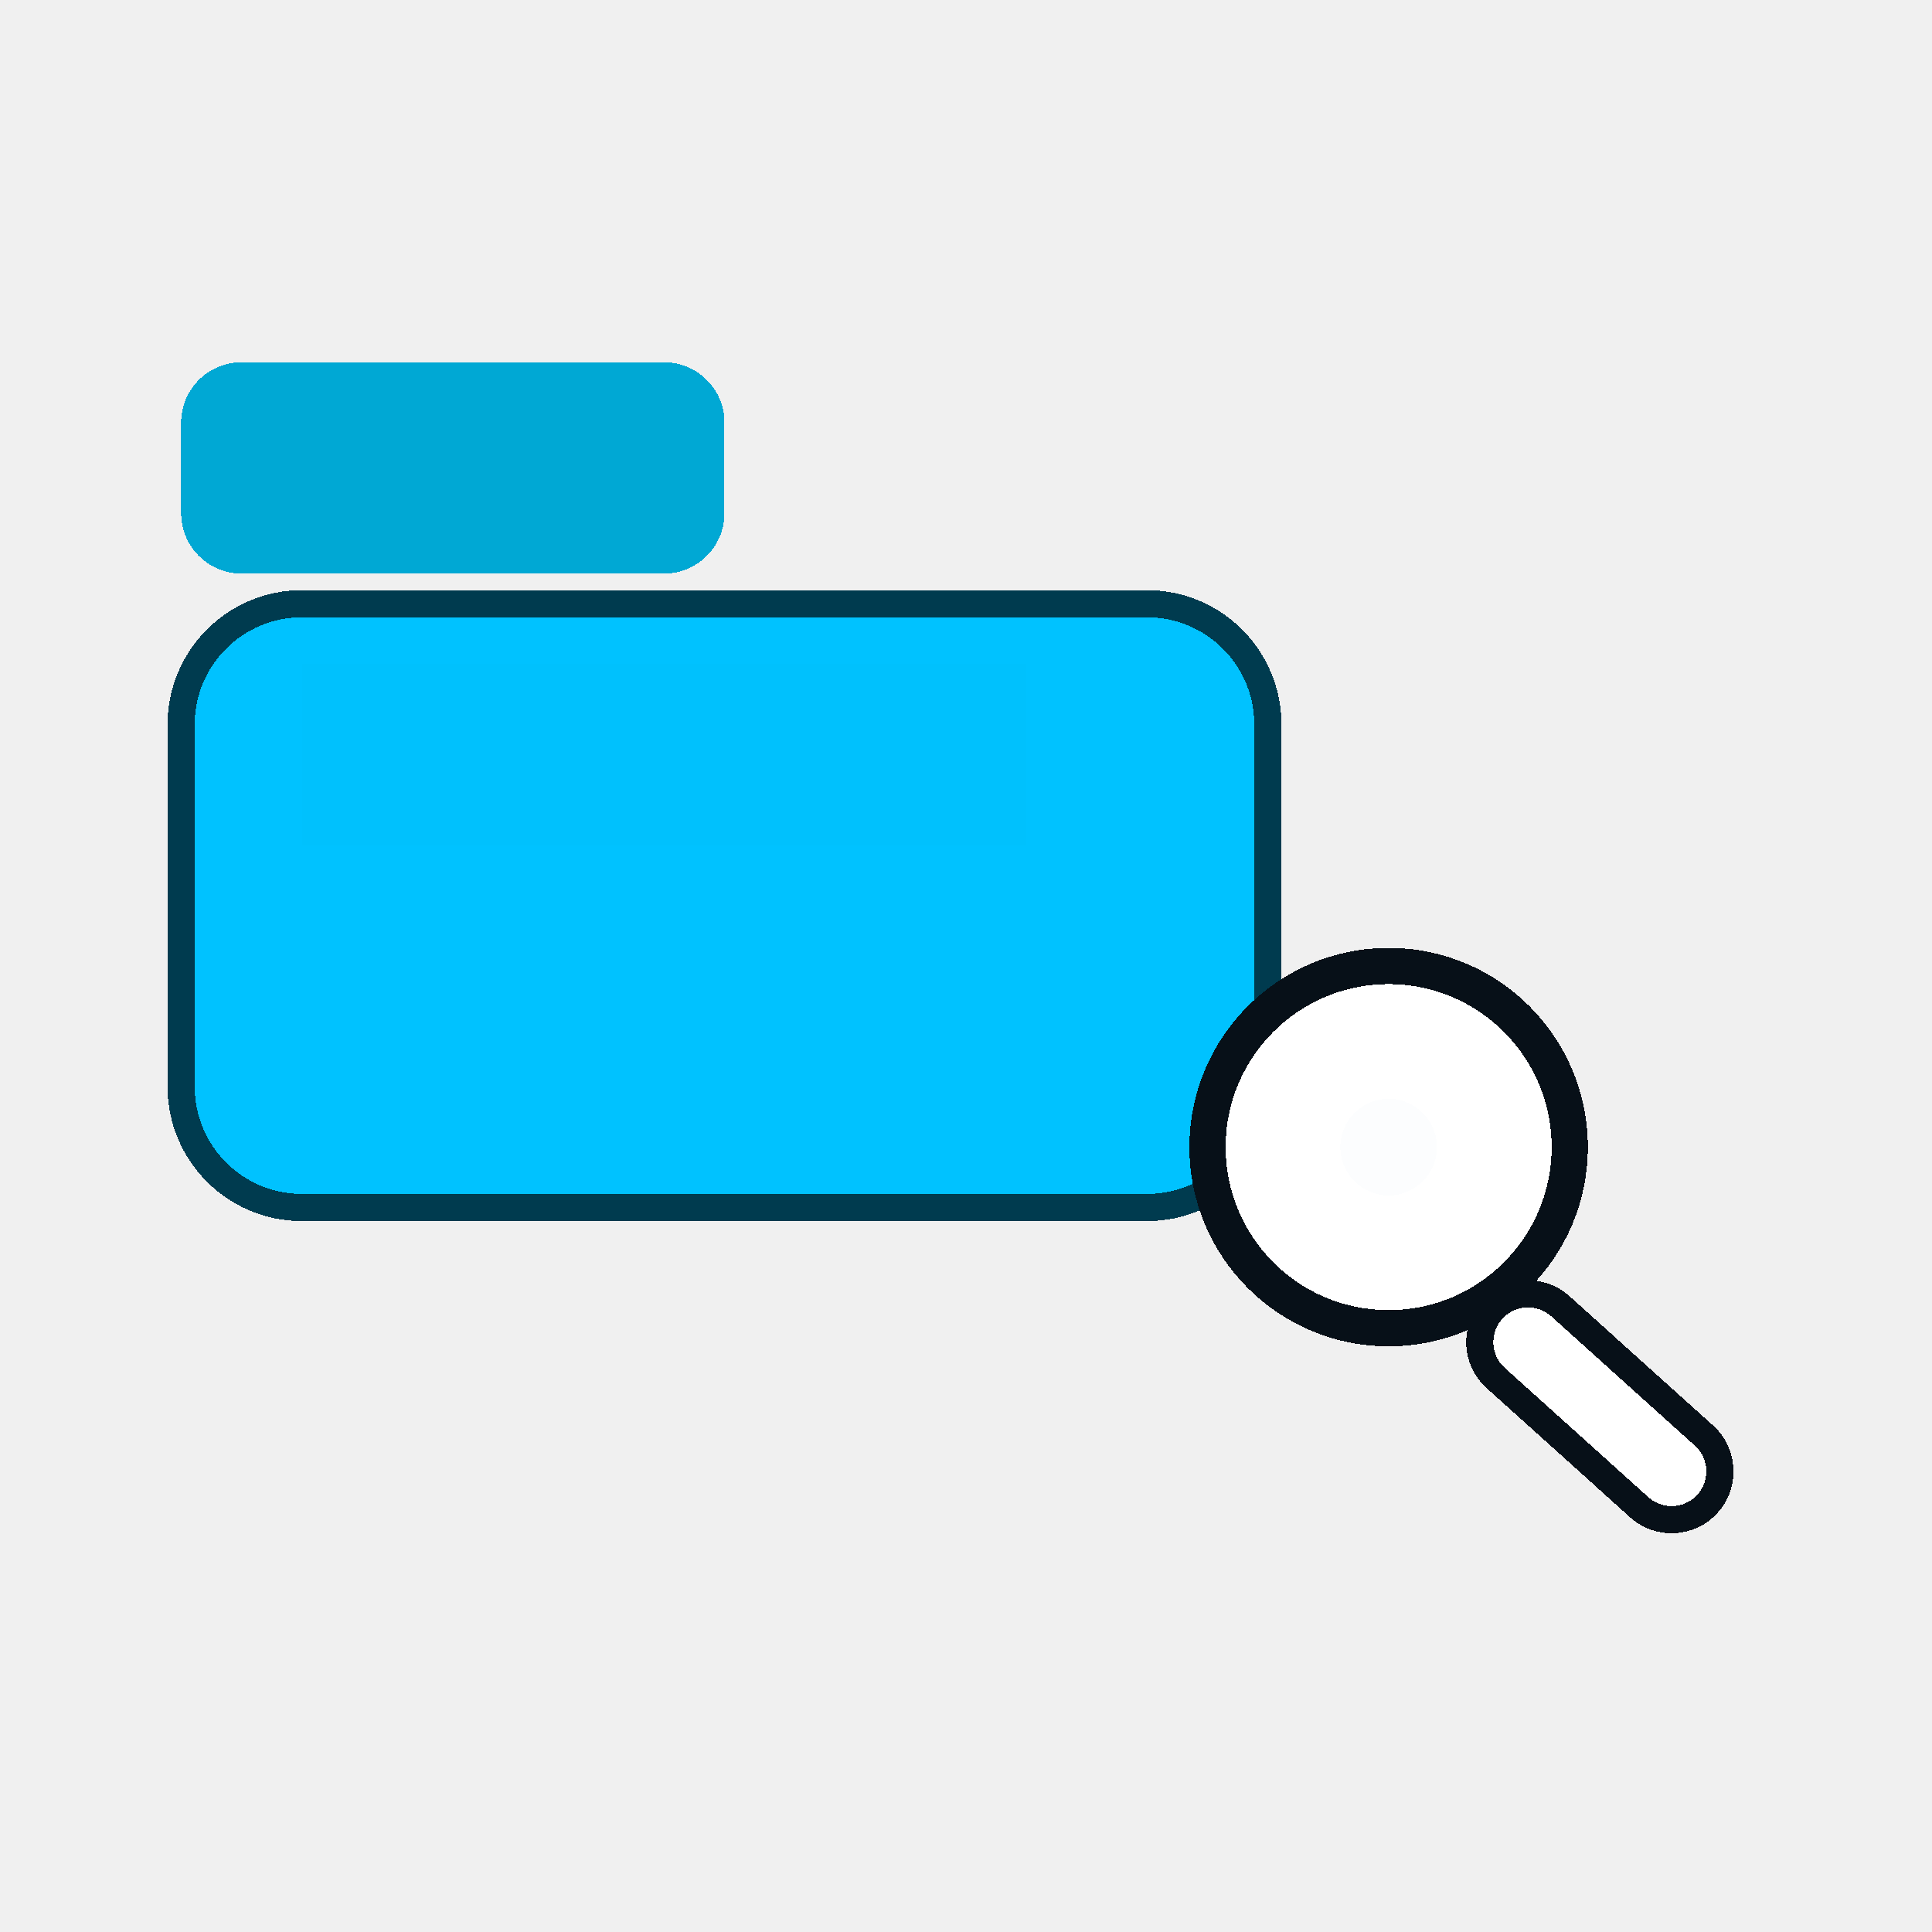
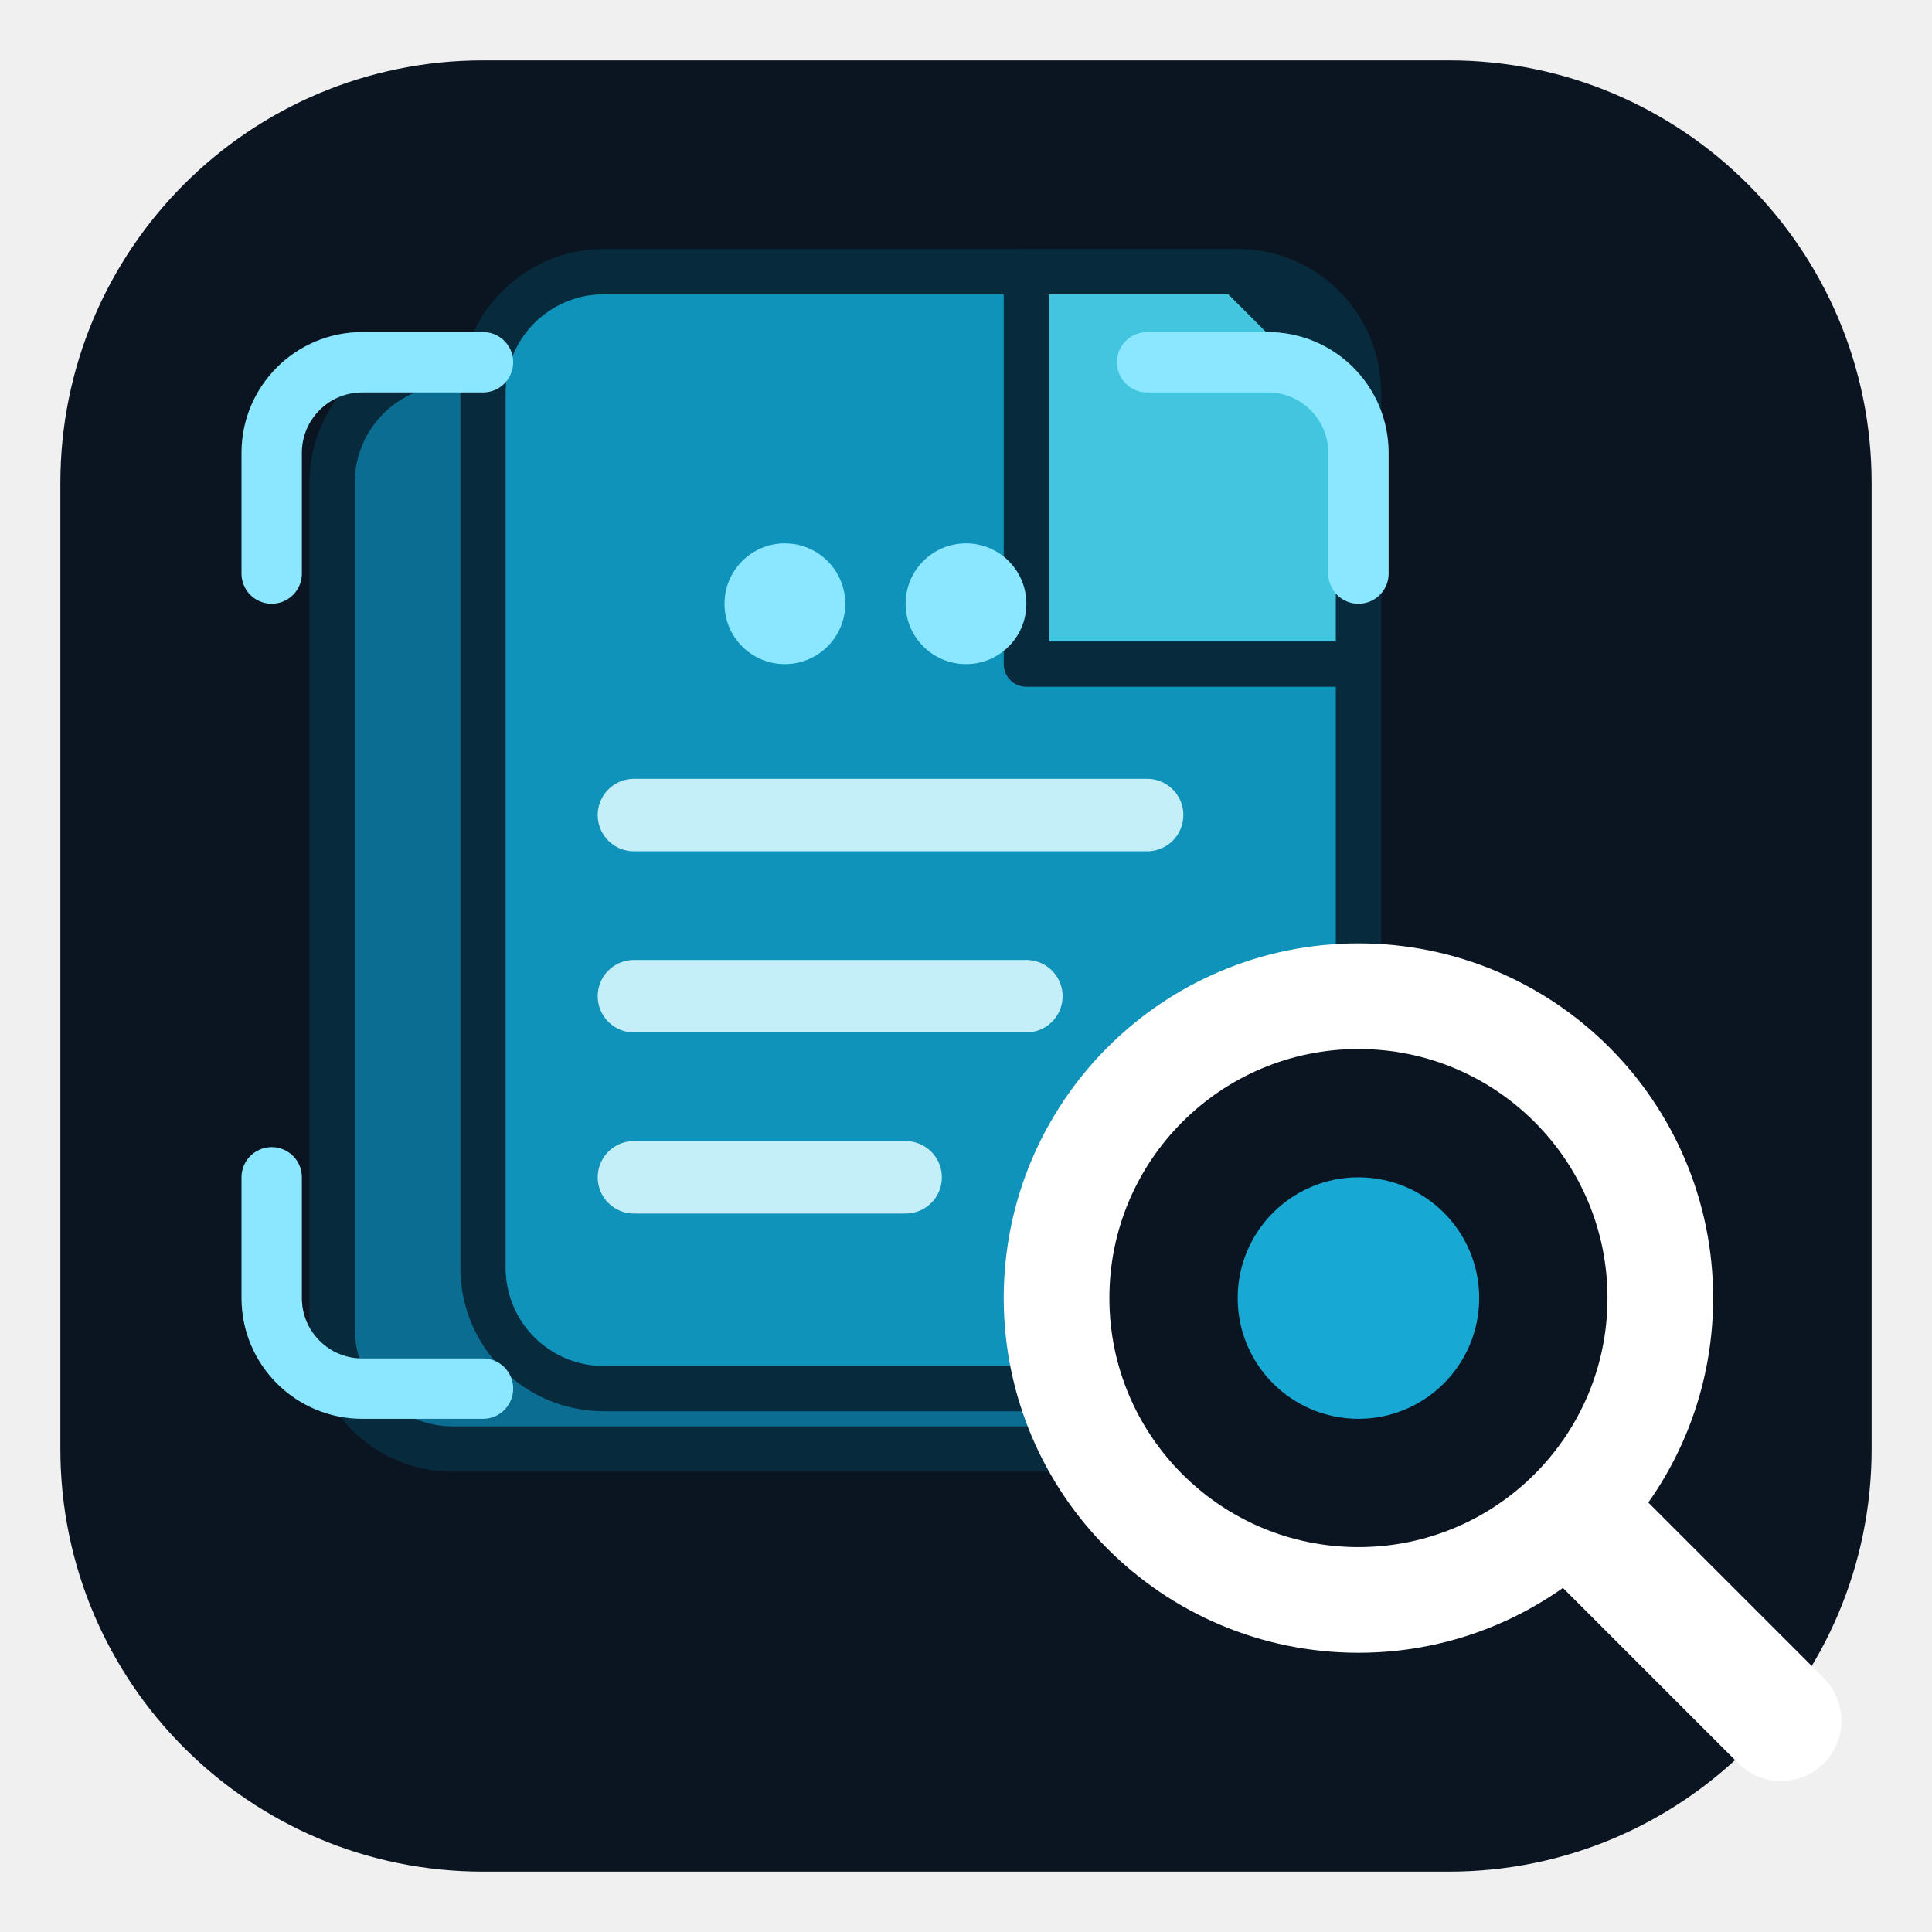
- <svg xmlns="http://www.w3.org/2000/svg" width="64" height="64" viewBox="0 0 64 64" role="img" aria-label="Asset Finder">
-   <rect width="64" height="64" fill="transparent" />
-   <rect x="6" y="12" width="18" height="7" rx="2" fill="#00A8D4" />
-   <rect x="6" y="20" width="36" height="20" rx="4" fill="#00C2FF" stroke="#003b4f" stroke-width="0.9" />
-   <path d="M10 22h24v6H10z" fill="#00BFF0" opacity="0.12" />
-   <g transform="translate(0,0)">
-     <circle cx="46" cy="38" r="6" fill="#ffffff" stroke="#071018" stroke-width="1.2" />
-     <circle cx="46" cy="38" r="1.6" fill="#e7eef6" opacity="0.14" />
-     <rect x="50.5" y="42.2" width="9.6" height="3.2" rx="1.6" fill="#ffffff" stroke="#071018" stroke-width="0.9" transform="rotate(42 50.5 42.2)" />
-   </g>
-   <style>
-     svg { shape-rendering: crispEdges; }
-   </style>
+ <svg xmlns="http://www.w3.org/2000/svg" width="64" height="64" viewBox="0 0 64 64" role="img" aria-label="Batch resource search">
+   <rect x="2" y="2" width="60" height="60" rx="14" fill="#0b1522" />
+   <rect x="11" y="12" width="28" height="36" rx="4" fill="#0b6d91" stroke="#072b3d" stroke-width="1.5" />
+   <rect x="16" y="9" width="29" height="37" rx="4" fill="#0f93ba" stroke="#072b3d" stroke-width="1.5" />
+   <path d="M34 9h7l4 4v9h-11z" fill="#42c6df" stroke="#072b3d" stroke-width="1.5" stroke-linejoin="round" />
+   <path d="M21 27h17M21 33h13M21 39h9" stroke="#d8f8ff" stroke-width="2.4" stroke-linecap="round" opacity=".9" />
+   <path d="M9 19v-4a3 3 0 0 1 3-3h4M9 39v4a3 3 0 0 0 3 3h4M38 12h4a3 3 0 0 1 3 3v4" fill="none" stroke="#8be7ff" stroke-width="2" stroke-linecap="round" />
+   <circle cx="26" cy="20" r="2" fill="#8be7ff" />
+   <circle cx="32" cy="20" r="2" fill="#8be7ff" />
+   <circle cx="45" cy="43" r="10" fill="#0b1522" stroke="#ffffff" stroke-width="3.5" />
+   <circle cx="45" cy="43" r="4" fill="#19b8e8" opacity=".9" />
+   <path d="M52.5 50.5 59 57" stroke="#ffffff" stroke-width="4" stroke-linecap="round" />
</svg>
